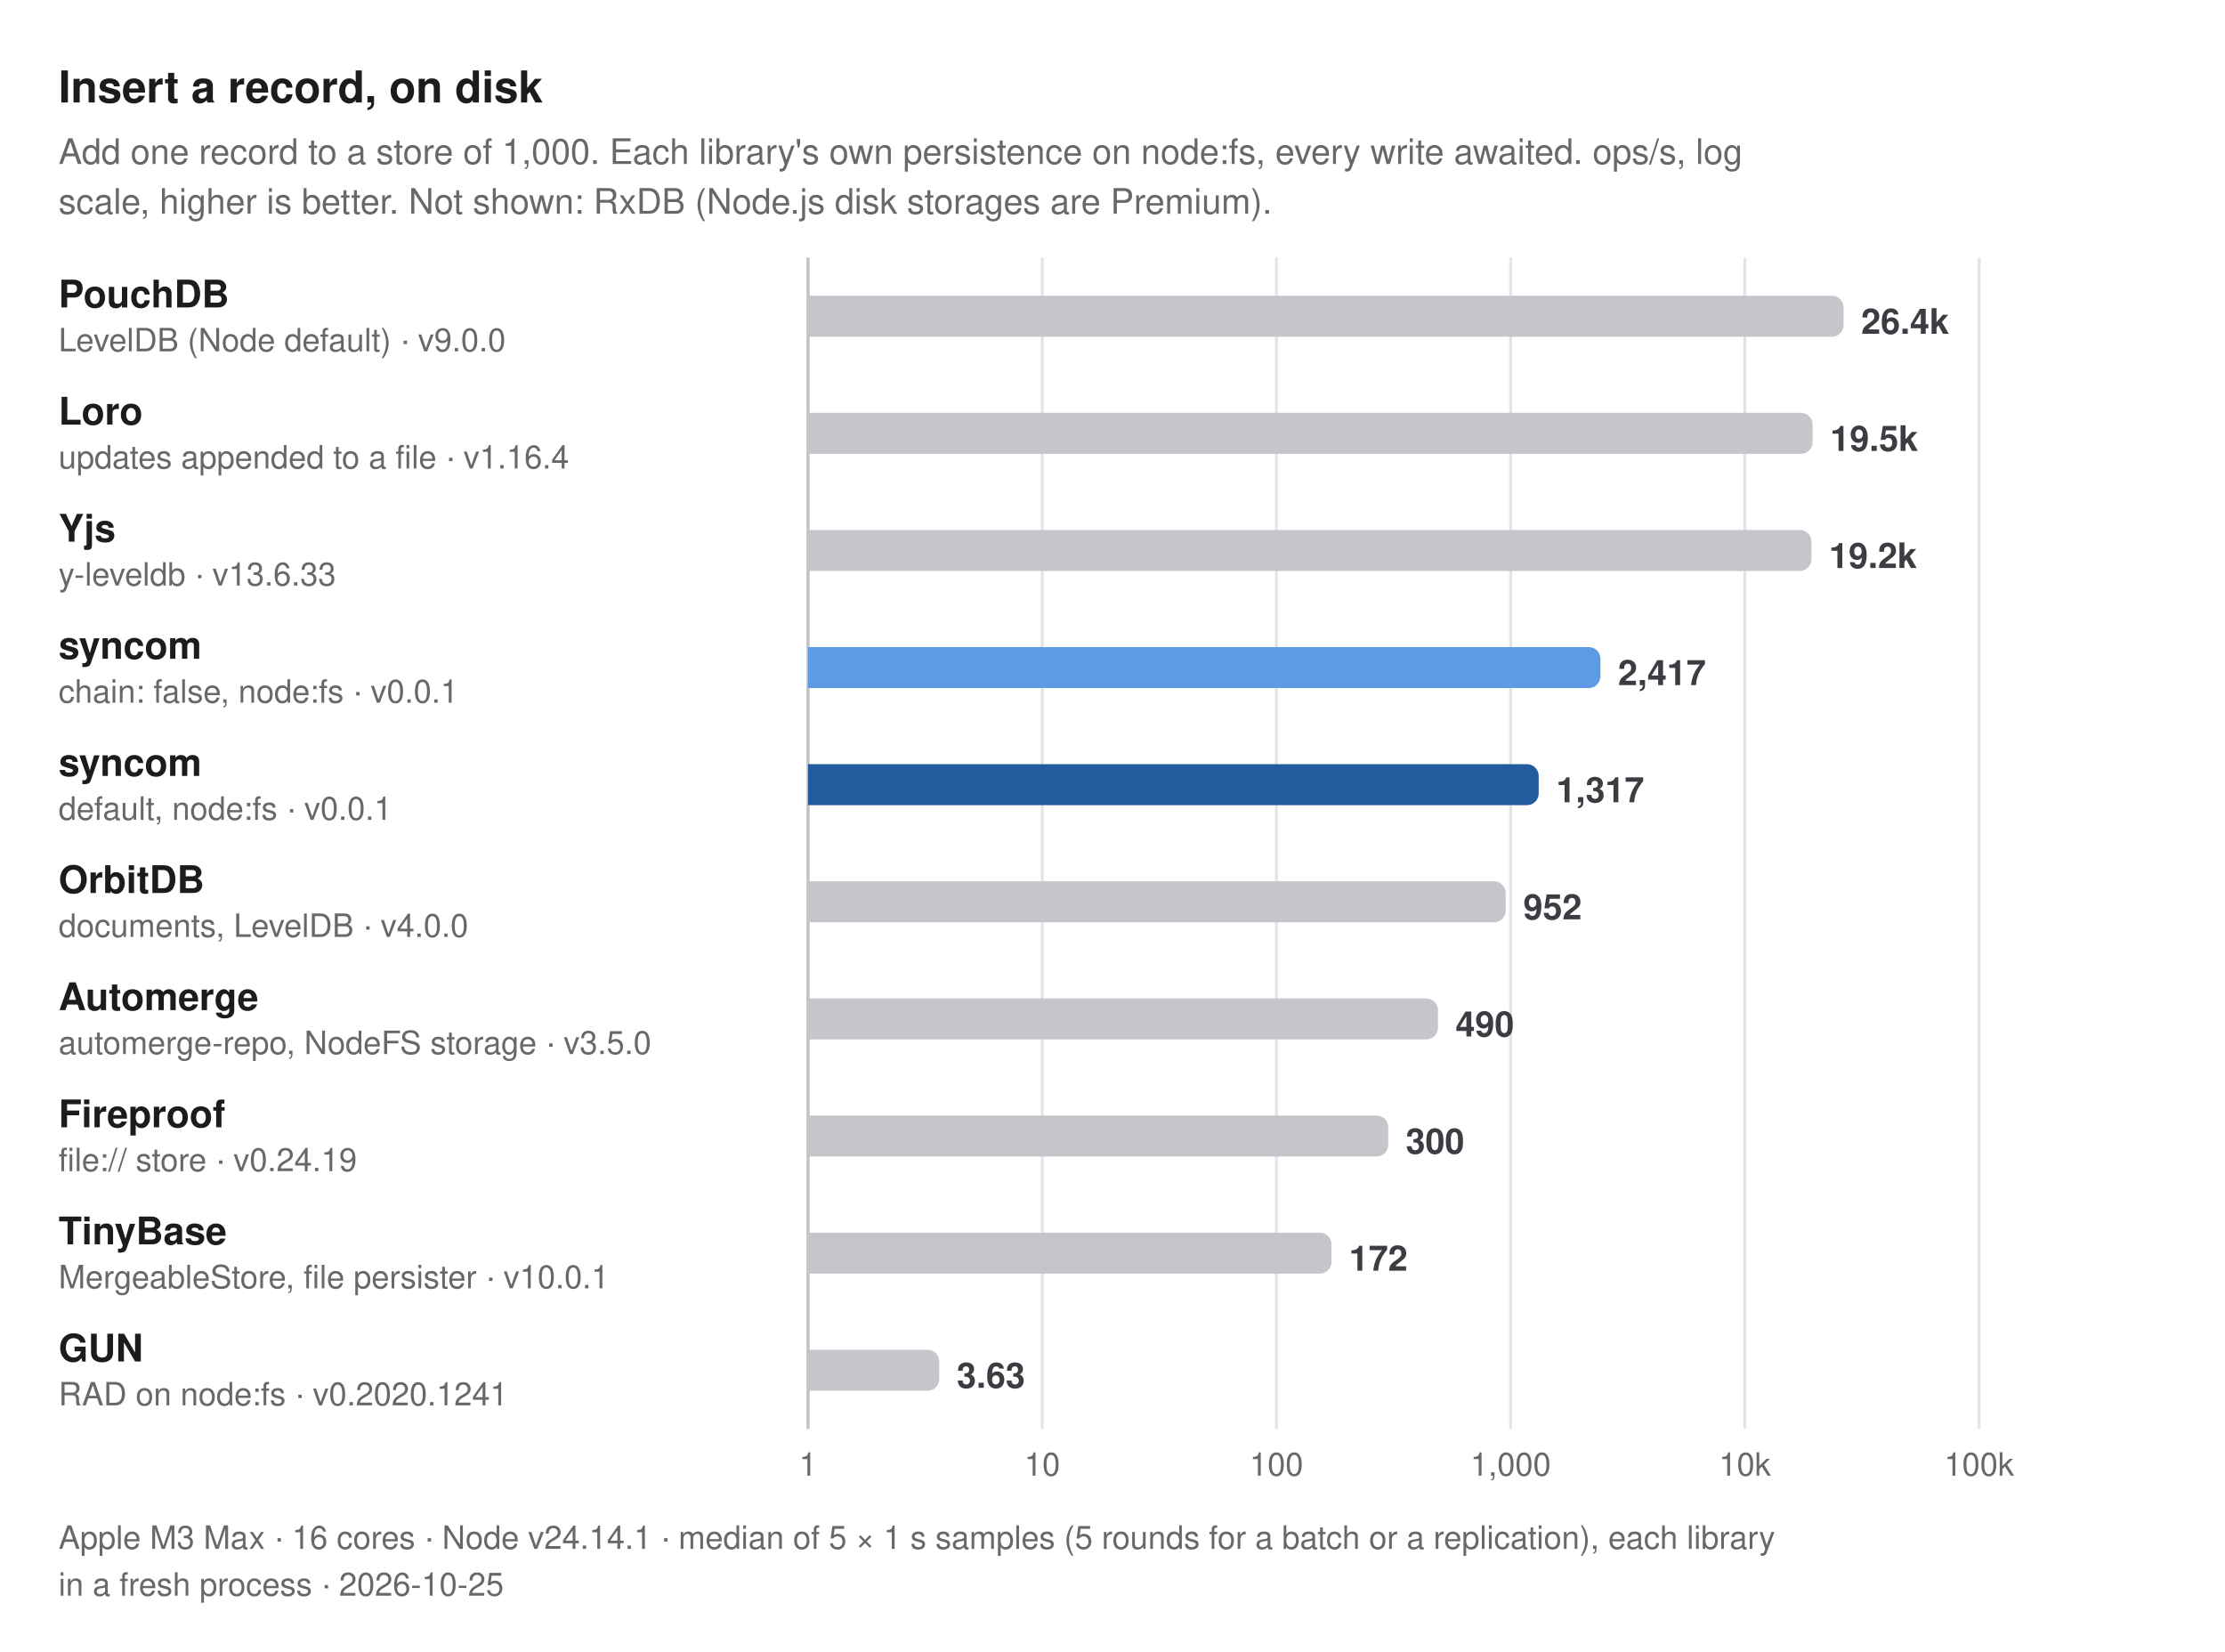
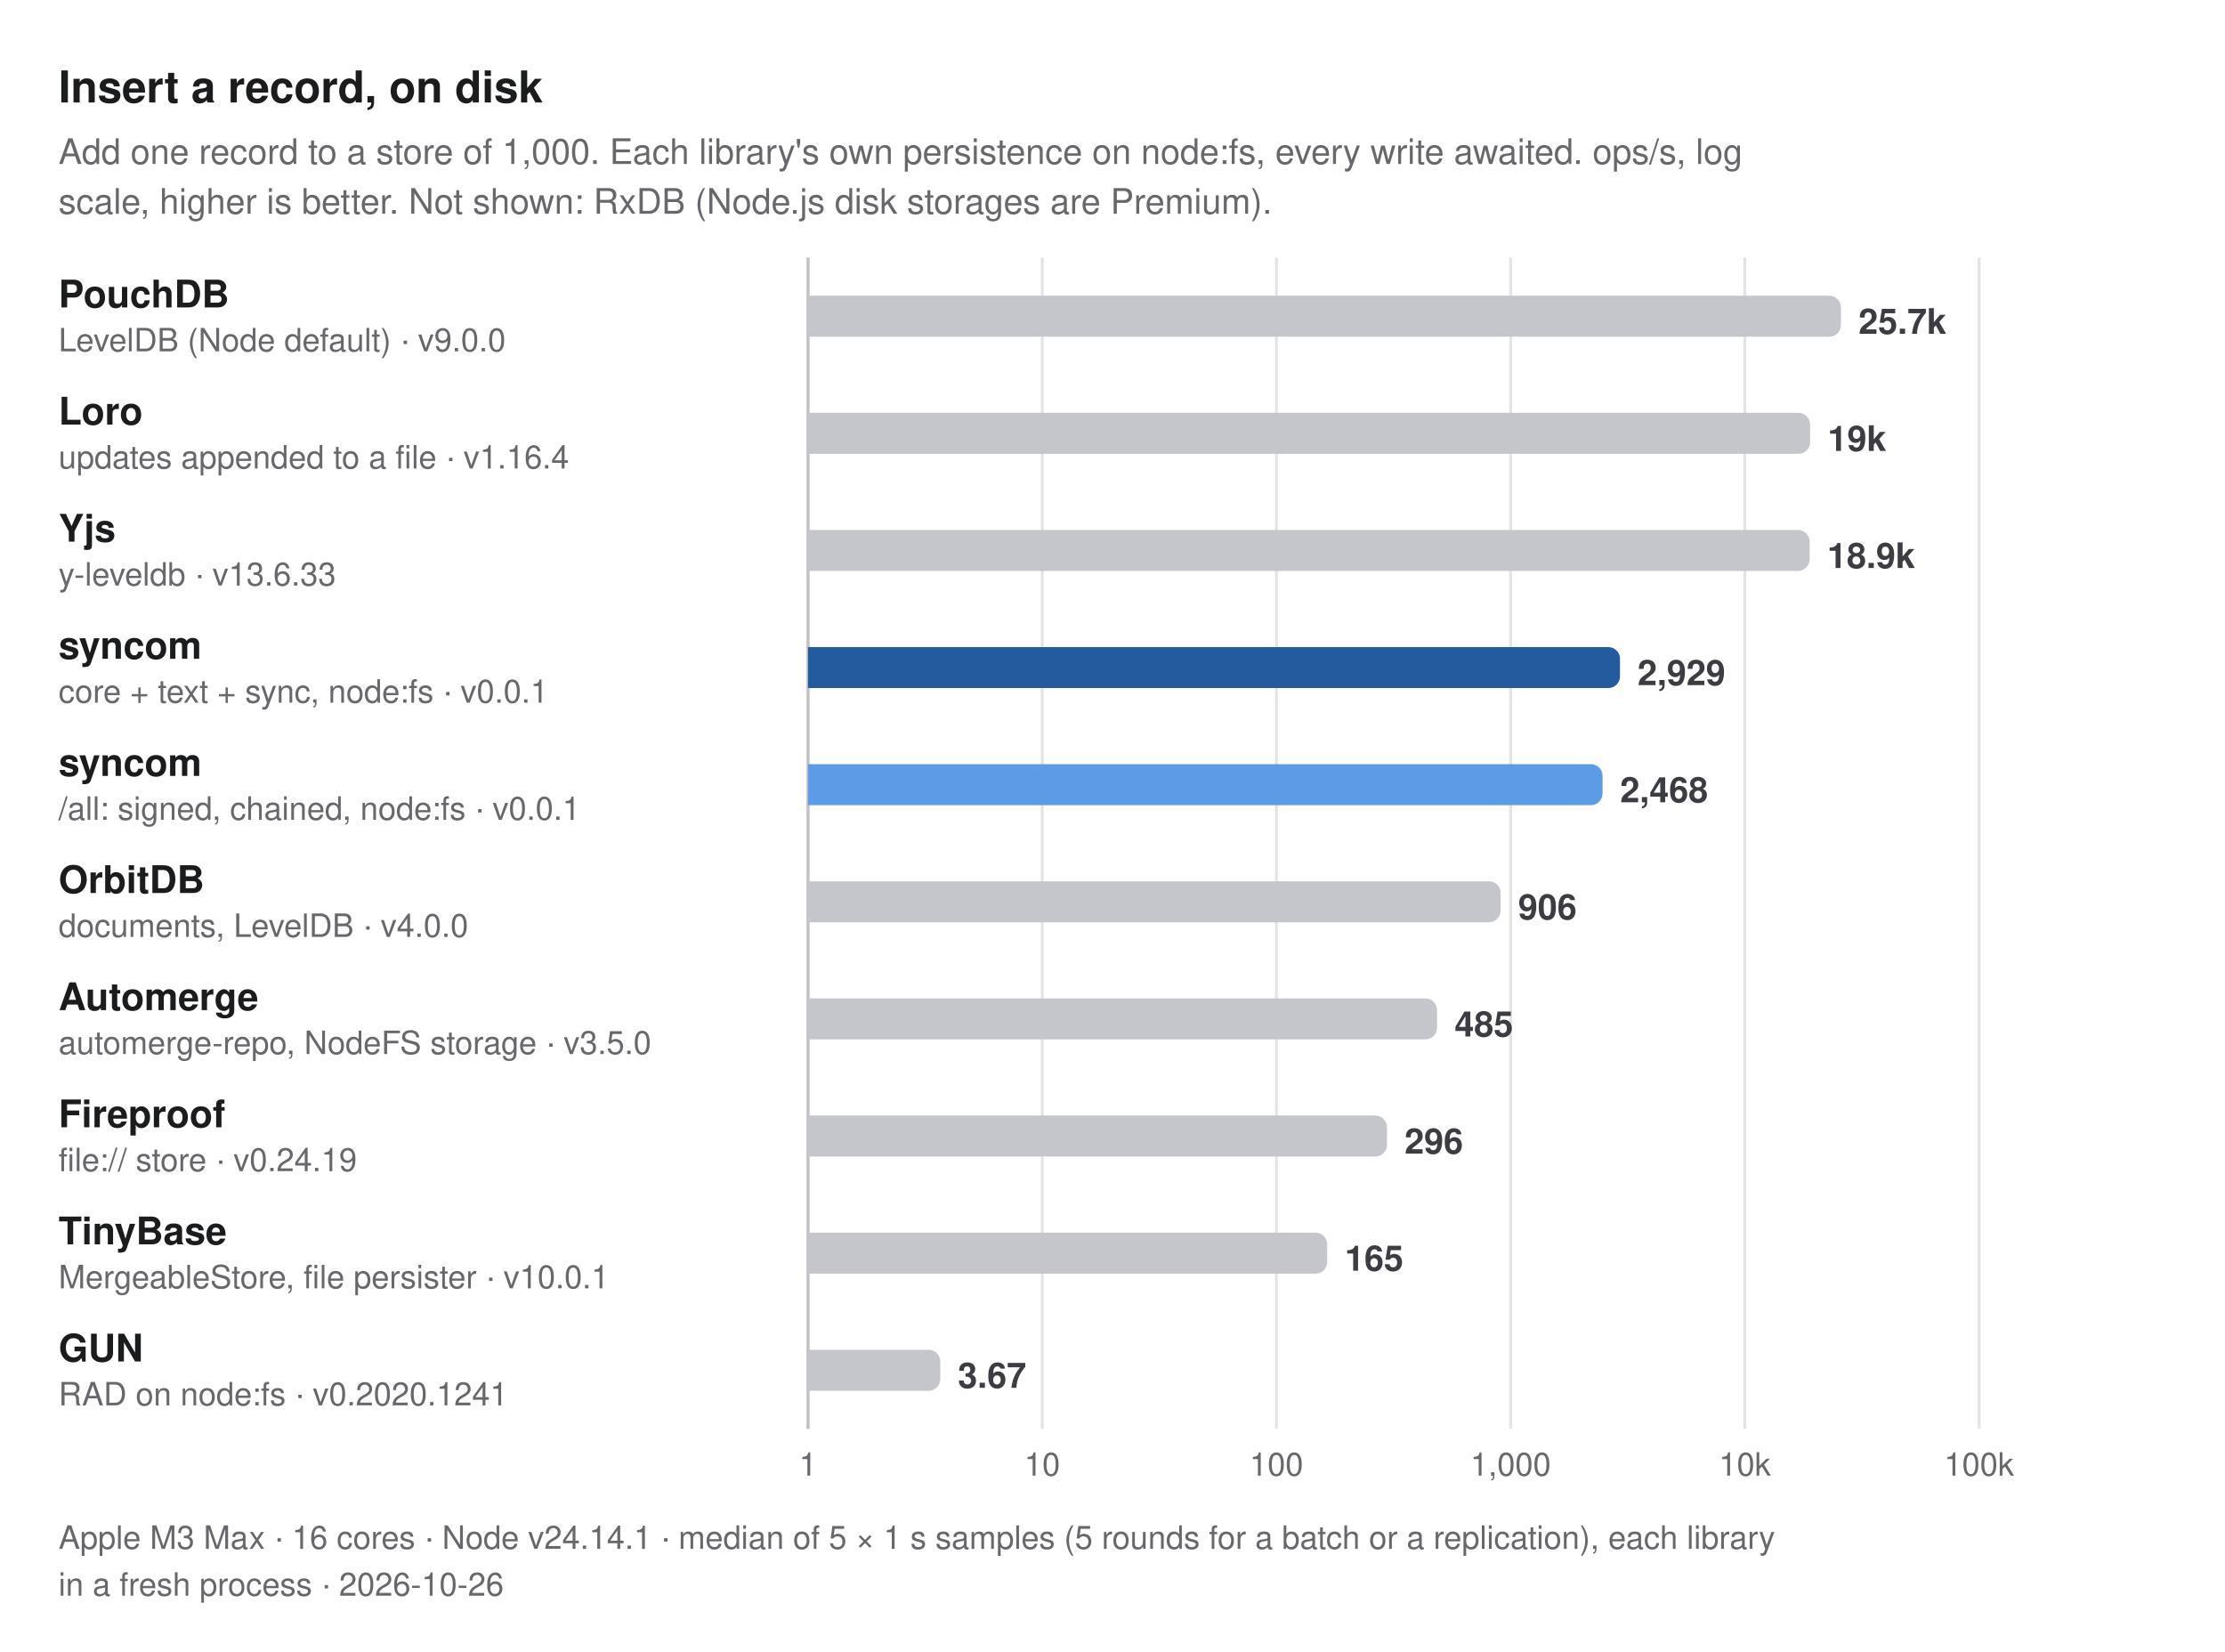
<svg xmlns="http://www.w3.org/2000/svg" width="760" height="564" viewBox="0 0 760 564" role="img" aria-label="Insert a record, on disk. Add one record to a store of 1,000. Each library's own persistence on node:fs, every write awaited. ops/s, log scale, higher is better. Not shown: RxDB (Node.js disk storages are Premium).">
  <style>
  text { font-family: -apple-system, BlinkMacSystemFont, "Segoe UI", Helvetica, Arial, sans-serif; }
  .title { font-size: 15px; font-weight: 700; fill: #1b1c1e; }
  .subtitle, .caption { font-size: 12px; fill: #67676c; }
  .caption { font-size: 11px; }
  .group { font-size: 11px; font-weight: 600; letter-spacing: 0.06em; fill: #67676c; }
  .label { font-size: 13px; font-weight: 600; fill: #1b1c1e; }
  .label.primary, .label.secondary { font-weight: 700; }
  .sublabel { font-size: 11px; fill: #67676c; }
  .value { font-size: 12px; font-weight: 600; fill: #3c3c43; font-variant-numeric: tabular-nums; }
  .value.small { font-size: 10px; }
  .legend { font-size: 11px; fill: #3c3c43; }
  .tick { font-size: 11px; fill: #67676c; font-variant-numeric: tabular-nums; }
  .grid { stroke: #e4e4e7; stroke-width: 1; }
  .axis { stroke: #c2c2c4; stroke-width: 1; }
  .ref { stroke: #67676c; stroke-width: 1; stroke-dasharray: 3 3; }
  .bar { fill: #c4c6cc; }
  .bar.primary { fill: #245a9e; }
  .bar.secondary { fill: #5e9be6; }
  @media (prefers-color-scheme: dark) {
    .title, .label { fill: #dfdfd6; }
    .subtitle, .caption, .group, .sublabel, .tick { fill: #98989f; }
    .value, .legend { fill: #c2c2c4; }
    .grid { stroke: #2e2e32; }
    .axis { stroke: #48484c; }
    .ref { stroke: #98989f; }
    .bar { fill: #46474e; }
    .bar.primary { fill: #8dbcf2; }
    .bar.secondary { fill: #3d7bd0; }
  }
</style>
  <text class="title" x="20" y="35">Insert a record, on disk</text>
  <text class="subtitle" x="20" y="56">Add one record to a store of 1,000. Each library's own persistence on node:fs, every write awaited. ops/s, log</text>
  <text class="subtitle" x="20" y="73">scale, higher is better. Not shown: RxDB (Node.js disk storages are Premium).</text>
  <line class="grid" x1="276" y1="88" x2="276" y2="488" />
  <text class="tick" x="276" y="504" text-anchor="middle">1</text>
  <line class="grid" x1="356" y1="88" x2="356" y2="488" />
  <text class="tick" x="356" y="504" text-anchor="middle">10</text>
  <line class="grid" x1="436" y1="88" x2="436" y2="488" />
  <text class="tick" x="436" y="504" text-anchor="middle">100</text>
  <line class="grid" x1="516" y1="88" x2="516" y2="488" />
  <text class="tick" x="516" y="504" text-anchor="middle">1,000</text>
  <line class="grid" x1="596" y1="88" x2="596" y2="488" />
  <text class="tick" x="596" y="504" text-anchor="middle">10k</text>
  <line class="grid" x1="676" y1="88" x2="676" y2="488" />
  <text class="tick" x="676" y="504" text-anchor="middle">100k</text>
  <line class="axis" x1="276" y1="88" x2="276" y2="488" />
  <g>
    <text class="label" x="20" y="105">PouchDB</text>
    <text class="sublabel" x="20" y="120">LevelDB (Node default) · v9.0.0</text>
-     <path class="bar" d="M276,101H625.718A4,4 0 0 1 629.718,105V111A4,4 0 0 1 625.718,115H276Z" />
-     <text class="value" x="635.718" y="114">26.4k</text>
+     <path class="bar" d="M276,101H624.811A4,4 0 0 1 628.811,105V111A4,4 0 0 1 624.811,115H276Z" />
+     <text class="value" x="634.811" y="114">25.7k</text>
  </g>
  <g>
    <text class="label" x="20" y="145">Loro</text>
    <text class="sublabel" x="20" y="160">updates appended to a file · v1.16.4</text>
-     <path class="bar" d="M276,141H615.14A4,4 0 0 1 619.14,145V151A4,4 0 0 1 615.14,155H276Z" />
-     <text class="value" x="625.14" y="154">19.5k</text>
+     <path class="bar" d="M276,141H614.289A4,4 0 0 1 618.289,145V151A4,4 0 0 1 614.289,155H276Z" />
+     <text class="value" x="624.289" y="154">19k</text>
  </g>
  <g>
    <text class="label" x="20" y="185">Yjs</text>
    <text class="sublabel" x="20" y="200">y-leveldb · v13.6.33</text>
-     <path class="bar" d="M276,181H614.749A4,4 0 0 1 618.749,185V191A4,4 0 0 1 614.749,195H276Z" />
-     <text class="value" x="624.749" y="194">19.2k</text>
+     <path class="bar" d="M276,181H614.127A4,4 0 0 1 618.127,185V191A4,4 0 0 1 614.127,195H276Z" />
+     <text class="value" x="624.127" y="194">18.9k</text>
  </g>
  <g>
-     <text class="label secondary" x="20" y="225">syncom</text>
-     <text class="sublabel" x="20" y="240">chain: false, node:fs · v0.0.1</text>
-     <path class="bar secondary" d="M276,221H542.667A4,4 0 0 1 546.667,225V231A4,4 0 0 1 542.667,235H276Z" />
-     <text class="value" x="552.667" y="234">2,417</text>
+     <text class="label primary" x="20" y="225">syncom</text>
+     <text class="sublabel" x="20" y="240">core + text + sync, node:fs · v0.0.1</text>
+     <path class="bar primary" d="M276,221H549.343A4,4 0 0 1 553.343,225V231A4,4 0 0 1 549.343,235H276Z" />
+     <text class="value" x="559.343" y="234">2,929</text>
  </g>
  <g>
-     <text class="label primary" x="20" y="265">syncom</text>
-     <text class="sublabel" x="20" y="280">default, node:fs · v0.0.1</text>
-     <path class="bar primary" d="M276,261H521.576A4,4 0 0 1 525.576,265V271A4,4 0 0 1 521.576,275H276Z" />
-     <text class="value" x="531.576" y="274">1,317</text>
+     <text class="label secondary" x="20" y="265">syncom</text>
+     <text class="sublabel" x="20" y="280">/all: signed, chained, node:fs · v0.0.1</text>
+     <path class="bar secondary" d="M276,261H543.394A4,4 0 0 1 547.394,265V271A4,4 0 0 1 543.394,275H276Z" />
+     <text class="value" x="553.394" y="274">2,468</text>
  </g>
  <g>
    <text class="label" x="20" y="305">OrbitDB</text>
    <text class="sublabel" x="20" y="320">documents, LevelDB · v4.0.0</text>
-     <path class="bar" d="M276,301H510.305A4,4 0 0 1 514.305,305V311A4,4 0 0 1 510.305,315H276Z" />
-     <text class="value" x="520.305" y="314">952</text>
+     <path class="bar" d="M276,301H508.573A4,4 0 0 1 512.573,305V311A4,4 0 0 1 508.573,315H276Z" />
+     <text class="value" x="518.573" y="314">906</text>
  </g>
  <g>
    <text class="label" x="20" y="345">Automerge</text>
    <text class="sublabel" x="20" y="360">automerge-repo, NodeFS storage · v3.5.0</text>
-     <path class="bar" d="M276,341H487.181A4,4 0 0 1 491.181,345V351A4,4 0 0 1 487.181,355H276Z" />
-     <text class="value" x="497.181" y="354">490</text>
+     <path class="bar" d="M276,341H486.847A4,4 0 0 1 490.847,345V351A4,4 0 0 1 486.847,355H276Z" />
+     <text class="value" x="496.847" y="354">485</text>
  </g>
  <g>
    <text class="label" x="20" y="385">Fireproof</text>
    <text class="sublabel" x="20" y="400">file:// store · v0.24.19</text>
-     <path class="bar" d="M276,381H470.18A4,4 0 0 1 474.18,385V391A4,4 0 0 1 470.18,395H276Z" />
-     <text class="value" x="480.18" y="394">300</text>
+     <path class="bar" d="M276,381H469.758A4,4 0 0 1 473.758,385V391A4,4 0 0 1 469.758,395H276Z" />
+     <text class="value" x="479.758" y="394">296</text>
  </g>
  <g>
    <text class="label" x="20" y="425">TinyBase</text>
    <text class="sublabel" x="20" y="440">MergeableStore, file persister · v10.0.1</text>
-     <path class="bar" d="M276,421H450.797A4,4 0 0 1 454.797,425V431A4,4 0 0 1 450.797,435H276Z" />
-     <text class="value" x="460.797" y="434">172</text>
+     <path class="bar" d="M276,421H449.348A4,4 0 0 1 453.348,425V431A4,4 0 0 1 449.348,435H276Z" />
+     <text class="value" x="459.348" y="434">165</text>
  </g>
  <g>
    <text class="label" x="20" y="465">GUN</text>
    <text class="sublabel" x="20" y="480">RAD on node:fs · v0.2020.1241</text>
-     <path class="bar" d="M276,461H316.811A4,4 0 0 1 320.811,465V471A4,4 0 0 1 316.811,475H276Z" />
-     <text class="value" x="326.811" y="474">3.63</text>
+     <path class="bar" d="M276,461H317.187A4,4 0 0 1 321.187,465V471A4,4 0 0 1 317.187,475H276Z" />
+     <text class="value" x="327.187" y="474">3.67</text>
  </g>
  <text class="caption" x="20" y="529">Apple M3 Max · 16 cores · Node v24.14.1 · median of 5 × 1 s samples (5 rounds for a batch or a replication), each library</text>
-   <text class="caption" x="20" y="545">in a fresh process · 2026-10-25</text>
+   <text class="caption" x="20" y="545">in a fresh process · 2026-10-26</text>
</svg>
